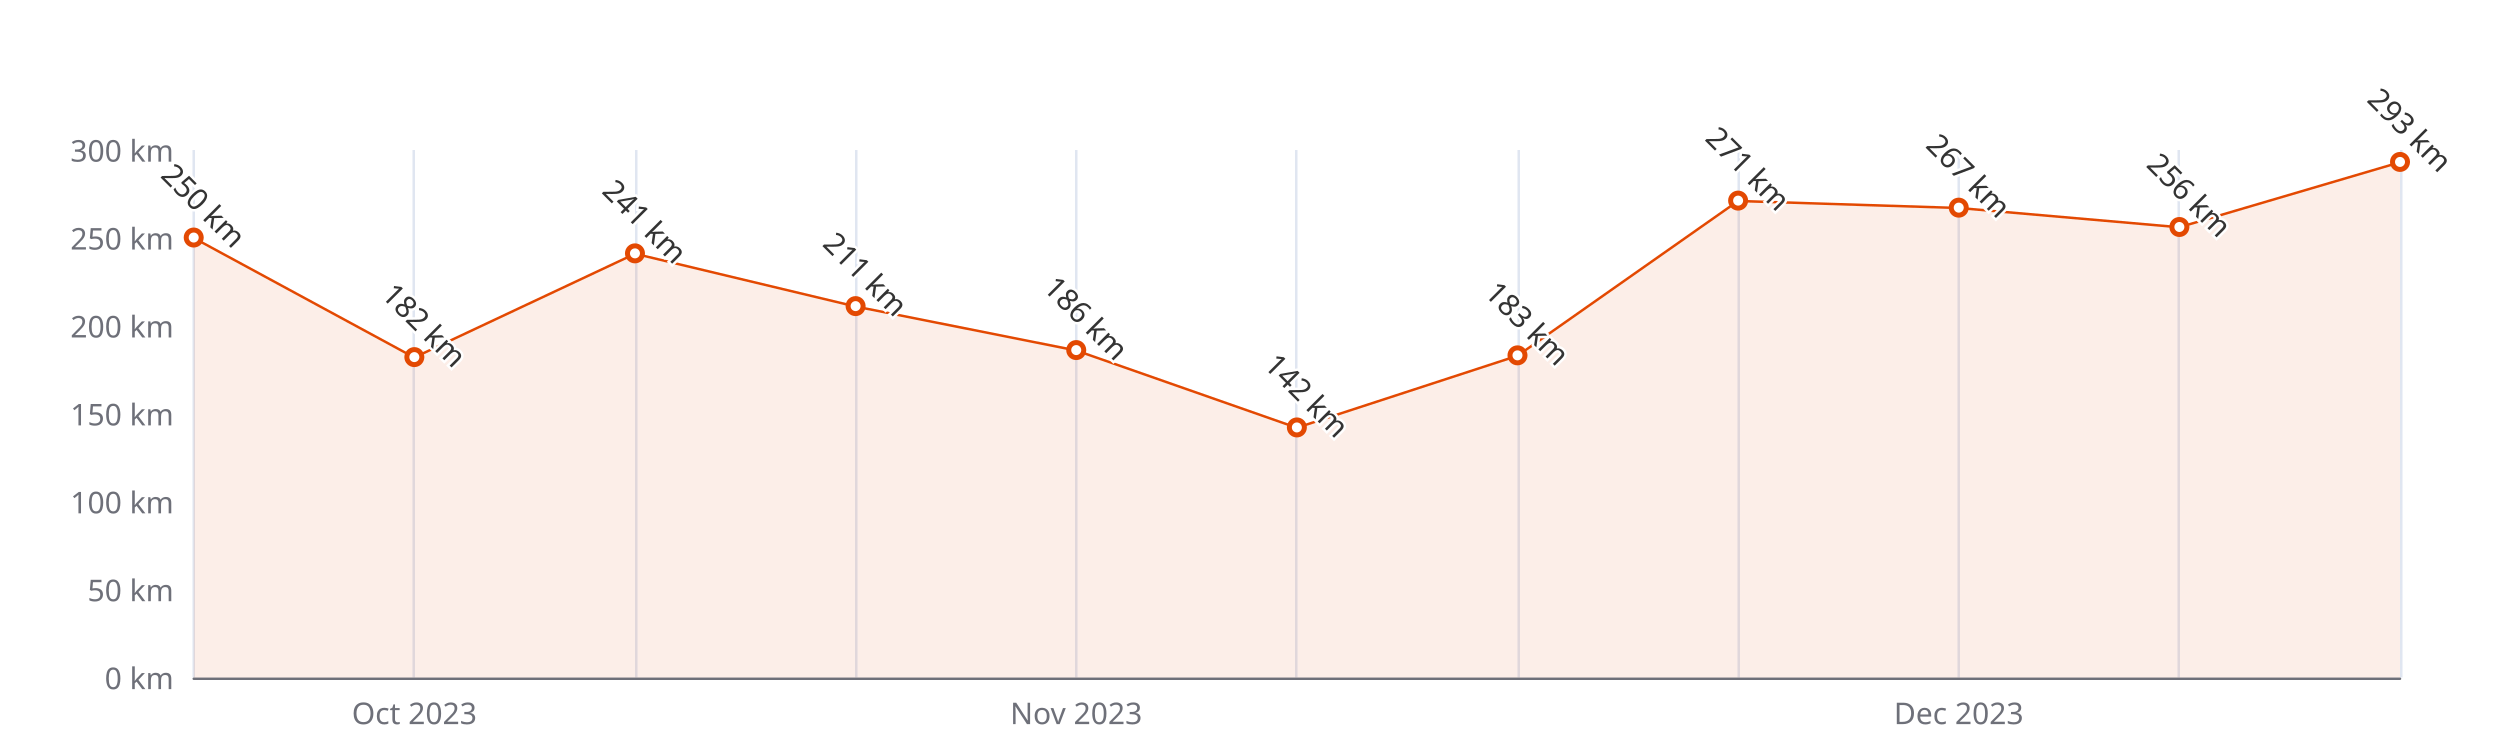
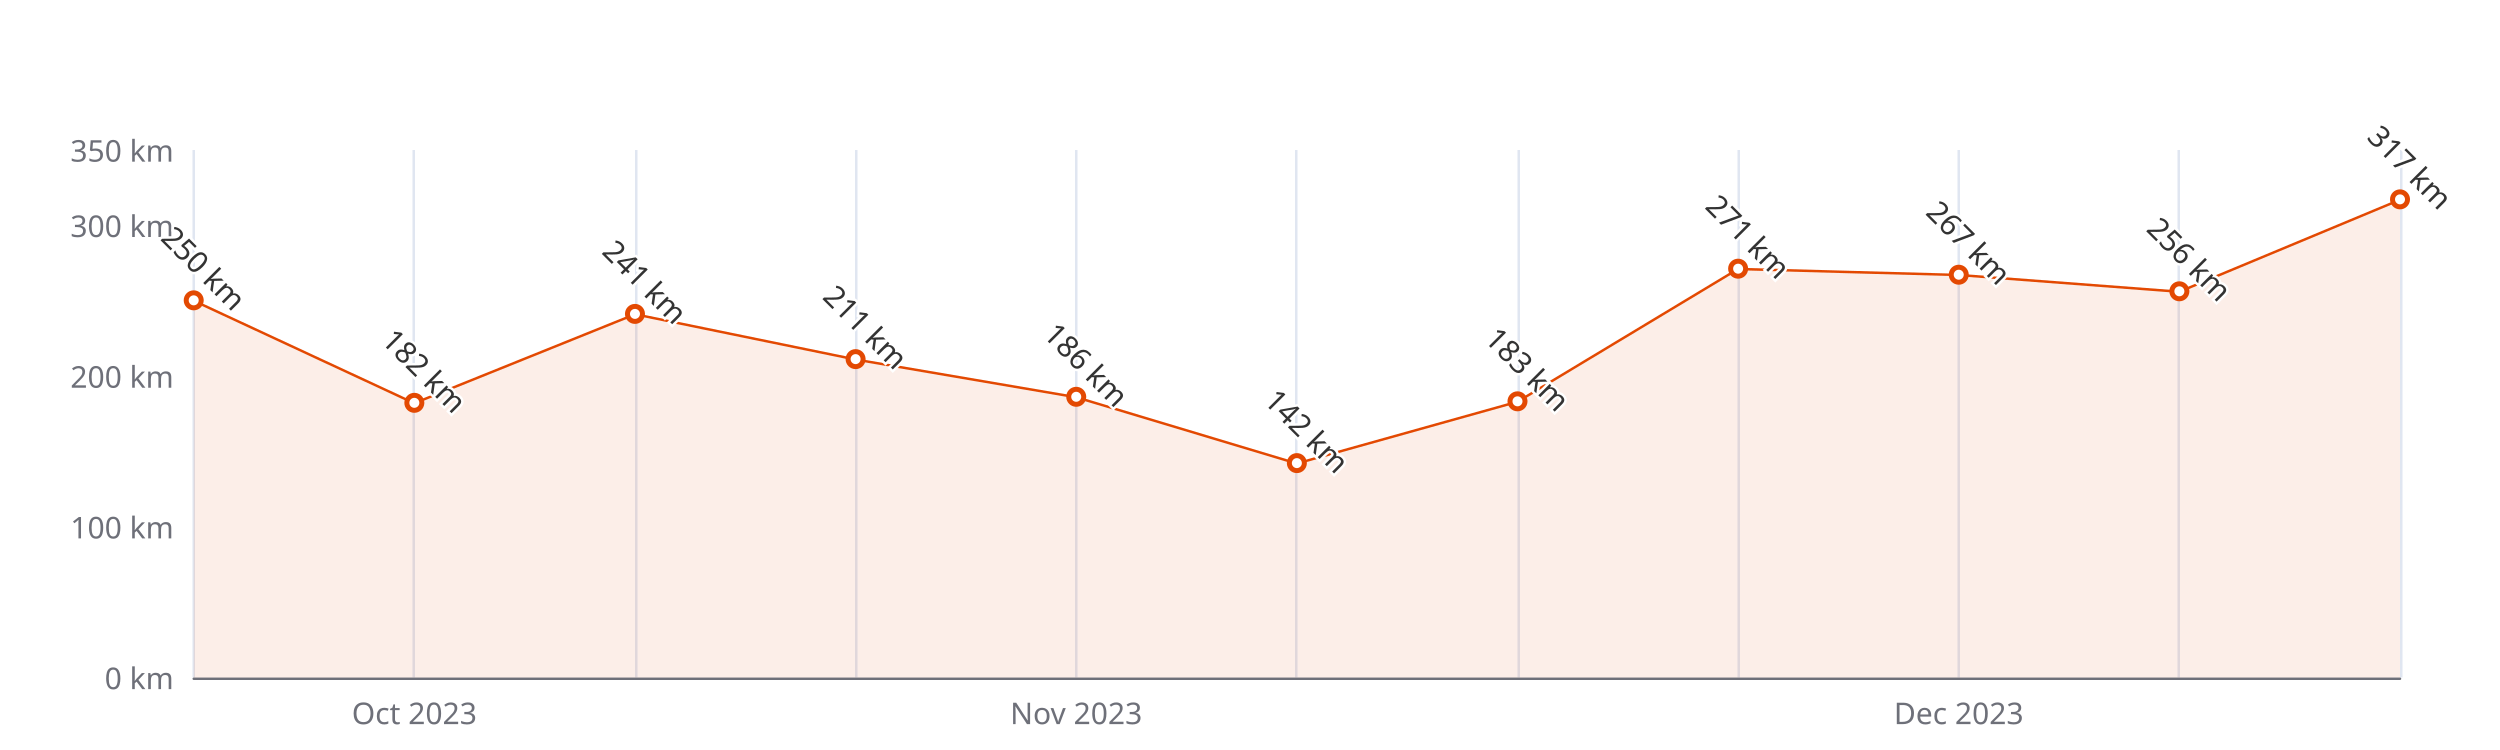
<svg xmlns="http://www.w3.org/2000/svg" width="1000" height="300" version="1.1" baseProfile="full" viewBox="0 0 1000 300">
  <rect width="1000" height="300" x="0" y="0" id="0" fill="#ffffff" />
  <path d="M77.5 60L77.5 271" fill="none" stroke="#E0E6F1" />
  <path d="M165.5 60L165.5 271" fill="none" stroke="#E0E6F1" />
  <path d="M254.5 60L254.5 271" fill="none" stroke="#E0E6F1" />
  <path d="M342.5 60L342.5 271" fill="none" stroke="#E0E6F1" />
  <path d="M430.5 60L430.5 271" fill="none" stroke="#E0E6F1" />
  <path d="M518.5 60L518.5 271" fill="none" stroke="#E0E6F1" />
  <path d="M607.5 60L607.5 271" fill="none" stroke="#E0E6F1" />
  <path d="M695.5 60L695.5 271" fill="none" stroke="#E0E6F1" />
  <path d="M783.5 60L783.5 271" fill="none" stroke="#E0E6F1" />
  <path d="M871.5 60L871.5 271" fill="none" stroke="#E0E6F1" />
  <path d="M960.5 60L960.5 271" fill="none" stroke="#E0E6F1" />
  <path d="M77.5 271.5L960 271.5" fill="none" stroke="#6E7079" stroke-linecap="round" />
  <text dominant-baseline="central" text-anchor="end" style="font-size:12px;font-family:sans-serif;" xml:space="preserve" transform="translate(69.48 271)" fill="#6E7079">0 km</text>
-   <text dominant-baseline="central" text-anchor="end" style="font-size:12px;font-family:sans-serif;" xml:space="preserve" transform="translate(69.48 235.8333)" fill="#6E7079">50 km</text>
-   <text dominant-baseline="central" text-anchor="end" style="font-size:12px;font-family:sans-serif;" xml:space="preserve" transform="translate(69.48 200.6667)" fill="#6E7079">100 km</text>
-   <text dominant-baseline="central" text-anchor="end" style="font-size:12px;font-family:sans-serif;" xml:space="preserve" transform="translate(69.48 165.5)" fill="#6E7079">150 km</text>
-   <text dominant-baseline="central" text-anchor="end" style="font-size:12px;font-family:sans-serif;" xml:space="preserve" transform="translate(69.48 130.3333)" fill="#6E7079">200 km</text>
-   <text dominant-baseline="central" text-anchor="end" style="font-size:12px;font-family:sans-serif;" xml:space="preserve" transform="translate(69.48 95.1667)" fill="#6E7079">250 km</text>
-   <text dominant-baseline="central" text-anchor="end" style="font-size:12px;font-family:sans-serif;" xml:space="preserve" transform="translate(69.48 60)" fill="#6E7079">300 km</text>
+   <text dominant-baseline="central" text-anchor="end" style="font-size:12px;font-family:sans-serif;" xml:space="preserve" transform="translate(69.48 210.7143)" fill="#6E7079">100 km</text>
+   <text dominant-baseline="central" text-anchor="end" style="font-size:12px;font-family:sans-serif;" xml:space="preserve" transform="translate(69.48 150.4286)" fill="#6E7079">200 km</text>
+   <text dominant-baseline="central" text-anchor="end" style="font-size:12px;font-family:sans-serif;" xml:space="preserve" transform="translate(69.48 90.1429)" fill="#6E7079">300 km</text>
+   <text dominant-baseline="central" text-anchor="end" style="font-size:12px;font-family:sans-serif;" xml:space="preserve" transform="translate(69.48 60)" fill="#6E7079">350 km</text>
  <text dominant-baseline="central" text-anchor="middle" style="font-size:12px;font-family:sans-serif;" xml:space="preserve" y="6" transform="translate(165.732 279)" fill="#6E7079">Oct 2023</text>
  <text dominant-baseline="central" text-anchor="middle" style="font-size:12px;font-family:sans-serif;" xml:space="preserve" y="6" transform="translate(430.488 279)" fill="#6E7079">Nov 2023</text>
  <text dominant-baseline="central" text-anchor="middle" style="font-size:12px;font-family:sans-serif;" xml:space="preserve" y="6" transform="translate(783.496 279)" fill="#6E7079">Dec 2023</text>
  <g clip-path="url(#zr4-c0)">
-     <path d="M77.5 95.2L165.7 143L254 101.5L342.2 122.6L430.5 140.2L518.7 171.1L607 142.3L695.2 80.4L783.5 83.2L871.7 90.9L960 64.9L960 271L871.7 271L783.5 271L695.2 271L607 271L518.7 271L430.5 271L342.2 271L254 271L165.7 271L77.5 271Z" fill="rgb(227,73,2)" fill-opacity="0.09" />
-     <path d="M77.5 95.2L165.7 143L254 101.5L342.2 122.6L430.5 140.2L518.7 171.1L607 142.3L695.2 80.4L783.5 83.2L871.7 90.9L960 64.9" fill="none" stroke="#E34902" stroke-linejoin="bevel" />
+     <path d="M77.5 120.3L165.7 161.3L254 125.7L342.2 143.8L430.5 158.9L518.7 185.4L607 160.7L695.2 107.6L783.5 110L871.7 116.7L960 79.9L960 271L871.7 271L783.5 271L695.2 271L607 271L518.7 271L430.5 271L342.2 271L254 271L165.7 271L77.5 271Z" fill="rgb(227,73,2)" fill-opacity="0.09" />
+     <path d="M77.5 120.3L165.7 161.3L254 125.7L342.2 143.8L430.5 158.9L518.7 185.4L607 160.7L695.2 107.6L783.5 110L871.7 116.7L960 79.9" fill="none" stroke="#E34902" stroke-linejoin="bevel" />
  </g>
-   <path d="M1 0A1 1 0 1 1 1 -0.1A1 1 0 0 1 1 0" transform="matrix(3,0,0,3,77.48,95.1667)" fill="#fff" stroke="#E34902" stroke-width="0.667" />
-   <path d="M1 0A1 1 0 1 1 1 -0.1A1 1 0 0 1 1 0" transform="matrix(3,0,0,3,165.732,142.9933)" fill="#fff" stroke="#E34902" stroke-width="0.667" />
-   <path d="M1 0A1 1 0 1 1 1 -0.1A1 1 0 0 1 1 0" transform="matrix(3,0,0,3,253.984,101.4967)" fill="#fff" stroke="#E34902" stroke-width="0.667" />
-   <path d="M1 0A1 1 0 1 1 1 -0.1A1 1 0 0 1 1 0" transform="matrix(3,0,0,3,342.236,122.5967)" fill="#fff" stroke="#E34902" stroke-width="0.667" />
-   <path d="M1 0A1 1 0 1 1 1 -0.1A1 1 0 0 1 1 0" transform="matrix(3,0,0,3,430.488,140.18)" fill="#fff" stroke="#E34902" stroke-width="0.667" />
-   <path d="M1 0A1 1 0 1 1 1 -0.1A1 1 0 0 1 1 0" transform="matrix(3,0,0,3,518.74,171.1267)" fill="#fff" stroke="#E34902" stroke-width="0.667" />
-   <path d="M1 0A1 1 0 1 1 1 -0.1A1 1 0 0 1 1 0" transform="matrix(3,0,0,3,606.992,142.29)" fill="#fff" stroke="#E34902" stroke-width="0.667" />
-   <path d="M1 0A1 1 0 1 1 1 -0.1A1 1 0 0 1 1 0" transform="matrix(3,0,0,3,695.244,80.3967)" fill="#fff" stroke="#E34902" stroke-width="0.667" />
-   <path d="M1 0A1 1 0 1 1 1 -0.1A1 1 0 0 1 1 0" transform="matrix(3,0,0,3,783.496,83.21)" fill="#fff" stroke="#E34902" stroke-width="0.667" />
-   <path d="M1 0A1 1 0 1 1 1 -0.1A1 1 0 0 1 1 0" transform="matrix(3,0,0,3,871.748,90.9467)" fill="#fff" stroke="#E34902" stroke-width="0.667" />
-   <path d="M1 0A1 1 0 1 1 1 -0.1A1 1 0 0 1 1 0" transform="matrix(3,0,0,3,960,64.9233)" fill="#fff" stroke="#E34902" stroke-width="0.667" />
-   <text dominant-baseline="central" text-anchor="middle" style="font-size:12px;font-family:sans-serif;" xml:space="preserve" y="-6" transform="matrix(0.707,0.707,-0.707,0.707,77.48,86.1667)" fill="#333" stroke="rgb(255,255,255)" stroke-width="2" paint-order="stroke" stroke-miterlimit="2">250 km</text>
-   <text dominant-baseline="central" text-anchor="middle" style="font-size:12px;font-family:sans-serif;" xml:space="preserve" y="-6" transform="matrix(0.707,0.707,-0.707,0.707,165.732,133.9933)" fill="#333" stroke="rgb(255,255,255)" stroke-width="2" paint-order="stroke" stroke-miterlimit="2">182 km</text>
-   <text dominant-baseline="central" text-anchor="middle" style="font-size:12px;font-family:sans-serif;" xml:space="preserve" y="-6" transform="matrix(0.707,0.707,-0.707,0.707,253.984,92.4967)" fill="#333" stroke="rgb(255,255,255)" stroke-width="2" paint-order="stroke" stroke-miterlimit="2">241 km</text>
-   <text dominant-baseline="central" text-anchor="middle" style="font-size:12px;font-family:sans-serif;" xml:space="preserve" y="-6" transform="matrix(0.707,0.707,-0.707,0.707,342.236,113.5967)" fill="#333" stroke="rgb(255,255,255)" stroke-width="2" paint-order="stroke" stroke-miterlimit="2">211 km</text>
-   <text dominant-baseline="central" text-anchor="middle" style="font-size:12px;font-family:sans-serif;" xml:space="preserve" y="-6" transform="matrix(0.707,0.707,-0.707,0.707,430.488,131.18)" fill="#333" stroke="rgb(255,255,255)" stroke-width="2" paint-order="stroke" stroke-miterlimit="2">186 km</text>
-   <text dominant-baseline="central" text-anchor="middle" style="font-size:12px;font-family:sans-serif;" xml:space="preserve" y="-6" transform="matrix(0.707,0.707,-0.707,0.707,518.74,162.1267)" fill="#333" stroke="rgb(255,255,255)" stroke-width="2" paint-order="stroke" stroke-miterlimit="2">142 km</text>
-   <text dominant-baseline="central" text-anchor="middle" style="font-size:12px;font-family:sans-serif;" xml:space="preserve" y="-6" transform="matrix(0.707,0.707,-0.707,0.707,606.992,133.29)" fill="#333" stroke="rgb(255,255,255)" stroke-width="2" paint-order="stroke" stroke-miterlimit="2">183 km</text>
-   <text dominant-baseline="central" text-anchor="middle" style="font-size:12px;font-family:sans-serif;" xml:space="preserve" y="-6" transform="matrix(0.707,0.707,-0.707,0.707,695.244,71.3967)" fill="#333" stroke="rgb(255,255,255)" stroke-width="2" paint-order="stroke" stroke-miterlimit="2">271 km</text>
-   <text dominant-baseline="central" text-anchor="middle" style="font-size:12px;font-family:sans-serif;" xml:space="preserve" y="-6" transform="matrix(0.707,0.707,-0.707,0.707,783.496,74.21)" fill="#333" stroke="rgb(255,255,255)" stroke-width="2" paint-order="stroke" stroke-miterlimit="2">267 km</text>
-   <text dominant-baseline="central" text-anchor="middle" style="font-size:12px;font-family:sans-serif;" xml:space="preserve" y="-6" transform="matrix(0.707,0.707,-0.707,0.707,871.748,81.9467)" fill="#333" stroke="rgb(255,255,255)" stroke-width="2" paint-order="stroke" stroke-miterlimit="2">256 km</text>
-   <text dominant-baseline="central" text-anchor="middle" style="font-size:12px;font-family:sans-serif;" xml:space="preserve" y="-6" transform="matrix(0.707,0.707,-0.707,0.707,960,55.9233)" fill="#333" stroke="rgb(255,255,255)" stroke-width="2" paint-order="stroke" stroke-miterlimit="2">293 km</text>
+   <path d="M1 0A1 1 0 1 1 1 -0.1A1 1 0 0 1 1 0" transform="matrix(3,0,0,3,77.48,120.2857)" fill="#fff" stroke="#E34902" stroke-width="0.667" />
+   <path d="M1 0A1 1 0 1 1 1 -0.1A1 1 0 0 1 1 0" transform="matrix(3,0,0,3,165.732,161.28)" fill="#fff" stroke="#E34902" stroke-width="0.667" />
+   <path d="M1 0A1 1 0 1 1 1 -0.1A1 1 0 0 1 1 0" transform="matrix(3,0,0,3,253.984,125.7114)" fill="#fff" stroke="#E34902" stroke-width="0.667" />
+   <path d="M1 0A1 1 0 1 1 1 -0.1A1 1 0 0 1 1 0" transform="matrix(3,0,0,3,342.236,143.7971)" fill="#fff" stroke="#E34902" stroke-width="0.667" />
+   <path d="M1 0A1 1 0 1 1 1 -0.1A1 1 0 0 1 1 0" transform="matrix(3,0,0,3,430.488,158.8686)" fill="#fff" stroke="#E34902" stroke-width="0.667" />
+   <path d="M1 0A1 1 0 1 1 1 -0.1A1 1 0 0 1 1 0" transform="matrix(3,0,0,3,518.74,185.3943)" fill="#fff" stroke="#E34902" stroke-width="0.667" />
+   <path d="M1 0A1 1 0 1 1 1 -0.1A1 1 0 0 1 1 0" transform="matrix(3,0,0,3,606.992,160.6771)" fill="#fff" stroke="#E34902" stroke-width="0.667" />
+   <path d="M1 0A1 1 0 1 1 1 -0.1A1 1 0 0 1 1 0" transform="matrix(3,0,0,3,695.244,107.6257)" fill="#fff" stroke="#E34902" stroke-width="0.667" />
+   <path d="M1 0A1 1 0 1 1 1 -0.1A1 1 0 0 1 1 0" transform="matrix(3,0,0,3,783.496,110.0371)" fill="#fff" stroke="#E34902" stroke-width="0.667" />
+   <path d="M1 0A1 1 0 1 1 1 -0.1A1 1 0 0 1 1 0" transform="matrix(3,0,0,3,871.748,116.6686)" fill="#fff" stroke="#E34902" stroke-width="0.667" />
+   <path d="M1 0A1 1 0 1 1 1 -0.1A1 1 0 0 1 1 0" transform="matrix(3,0,0,3,960,79.8943)" fill="#fff" stroke="#E34902" stroke-width="0.667" />
+   <text dominant-baseline="central" text-anchor="middle" style="font-size:12px;font-family:sans-serif;" xml:space="preserve" y="-6" transform="matrix(0.707,0.707,-0.707,0.707,77.48,111.2857)" fill="#333" stroke="rgb(255,255,255)" stroke-width="2" paint-order="stroke" stroke-miterlimit="2">250 km</text>
+   <text dominant-baseline="central" text-anchor="middle" style="font-size:12px;font-family:sans-serif;" xml:space="preserve" y="-6" transform="matrix(0.707,0.707,-0.707,0.707,165.732,152.28)" fill="#333" stroke="rgb(255,255,255)" stroke-width="2" paint-order="stroke" stroke-miterlimit="2">182 km</text>
+   <text dominant-baseline="central" text-anchor="middle" style="font-size:12px;font-family:sans-serif;" xml:space="preserve" y="-6" transform="matrix(0.707,0.707,-0.707,0.707,253.984,116.7114)" fill="#333" stroke="rgb(255,255,255)" stroke-width="2" paint-order="stroke" stroke-miterlimit="2">241 km</text>
+   <text dominant-baseline="central" text-anchor="middle" style="font-size:12px;font-family:sans-serif;" xml:space="preserve" y="-6" transform="matrix(0.707,0.707,-0.707,0.707,342.236,134.7971)" fill="#333" stroke="rgb(255,255,255)" stroke-width="2" paint-order="stroke" stroke-miterlimit="2">211 km</text>
+   <text dominant-baseline="central" text-anchor="middle" style="font-size:12px;font-family:sans-serif;" xml:space="preserve" y="-6" transform="matrix(0.707,0.707,-0.707,0.707,430.488,149.8686)" fill="#333" stroke="rgb(255,255,255)" stroke-width="2" paint-order="stroke" stroke-miterlimit="2">186 km</text>
+   <text dominant-baseline="central" text-anchor="middle" style="font-size:12px;font-family:sans-serif;" xml:space="preserve" y="-6" transform="matrix(0.707,0.707,-0.707,0.707,518.74,176.3943)" fill="#333" stroke="rgb(255,255,255)" stroke-width="2" paint-order="stroke" stroke-miterlimit="2">142 km</text>
+   <text dominant-baseline="central" text-anchor="middle" style="font-size:12px;font-family:sans-serif;" xml:space="preserve" y="-6" transform="matrix(0.707,0.707,-0.707,0.707,606.992,151.6771)" fill="#333" stroke="rgb(255,255,255)" stroke-width="2" paint-order="stroke" stroke-miterlimit="2">183 km</text>
+   <text dominant-baseline="central" text-anchor="middle" style="font-size:12px;font-family:sans-serif;" xml:space="preserve" y="-6" transform="matrix(0.707,0.707,-0.707,0.707,695.244,98.6257)" fill="#333" stroke="rgb(255,255,255)" stroke-width="2" paint-order="stroke" stroke-miterlimit="2">271 km</text>
+   <text dominant-baseline="central" text-anchor="middle" style="font-size:12px;font-family:sans-serif;" xml:space="preserve" y="-6" transform="matrix(0.707,0.707,-0.707,0.707,783.496,101.0371)" fill="#333" stroke="rgb(255,255,255)" stroke-width="2" paint-order="stroke" stroke-miterlimit="2">267 km</text>
+   <text dominant-baseline="central" text-anchor="middle" style="font-size:12px;font-family:sans-serif;" xml:space="preserve" y="-6" transform="matrix(0.707,0.707,-0.707,0.707,871.748,107.6686)" fill="#333" stroke="rgb(255,255,255)" stroke-width="2" paint-order="stroke" stroke-miterlimit="2">256 km</text>
+   <text dominant-baseline="central" text-anchor="middle" style="font-size:12px;font-family:sans-serif;" xml:space="preserve" y="-6" transform="matrix(0.707,0.707,-0.707,0.707,960,70.8943)" fill="#333" stroke="rgb(255,255,255)" stroke-width="2" paint-order="stroke" stroke-miterlimit="2">317 km</text>
  <defs>
    <clipPath id="zr4-c0">
      <path d="M76 59.5l884 0l0 212l-884 0Z" fill="#000" />
    </clipPath>
  </defs>
</svg>
